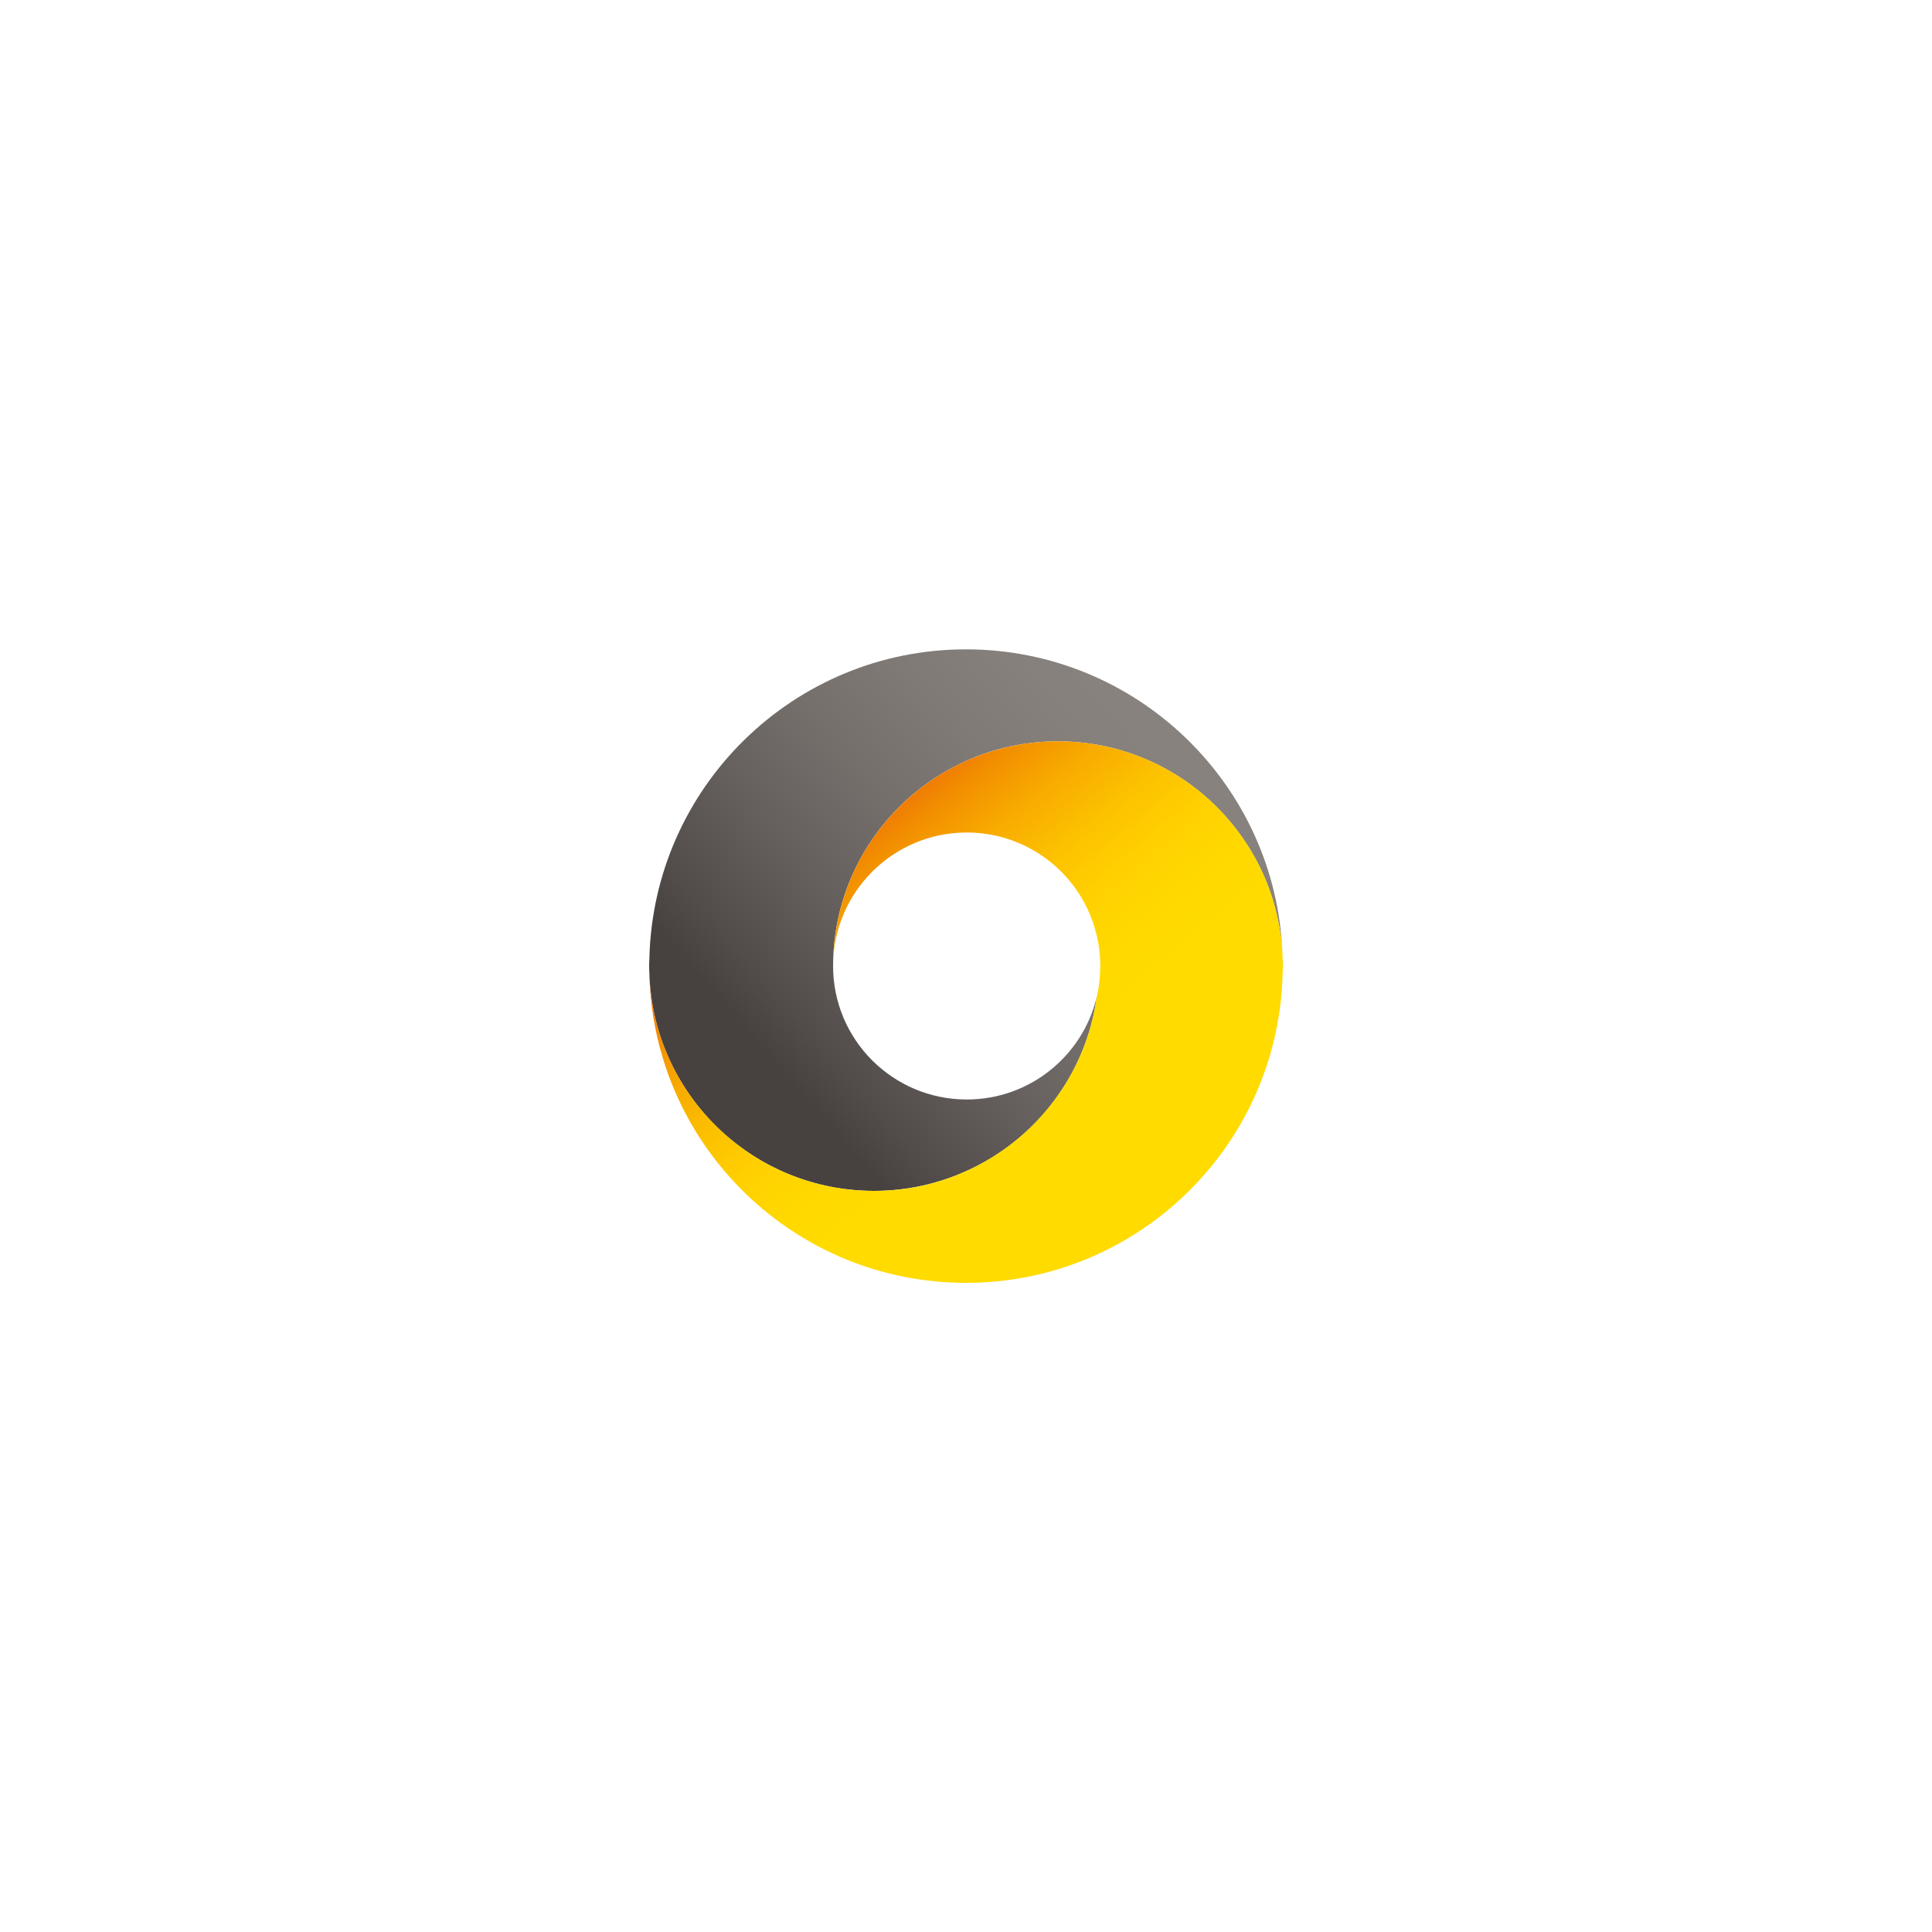
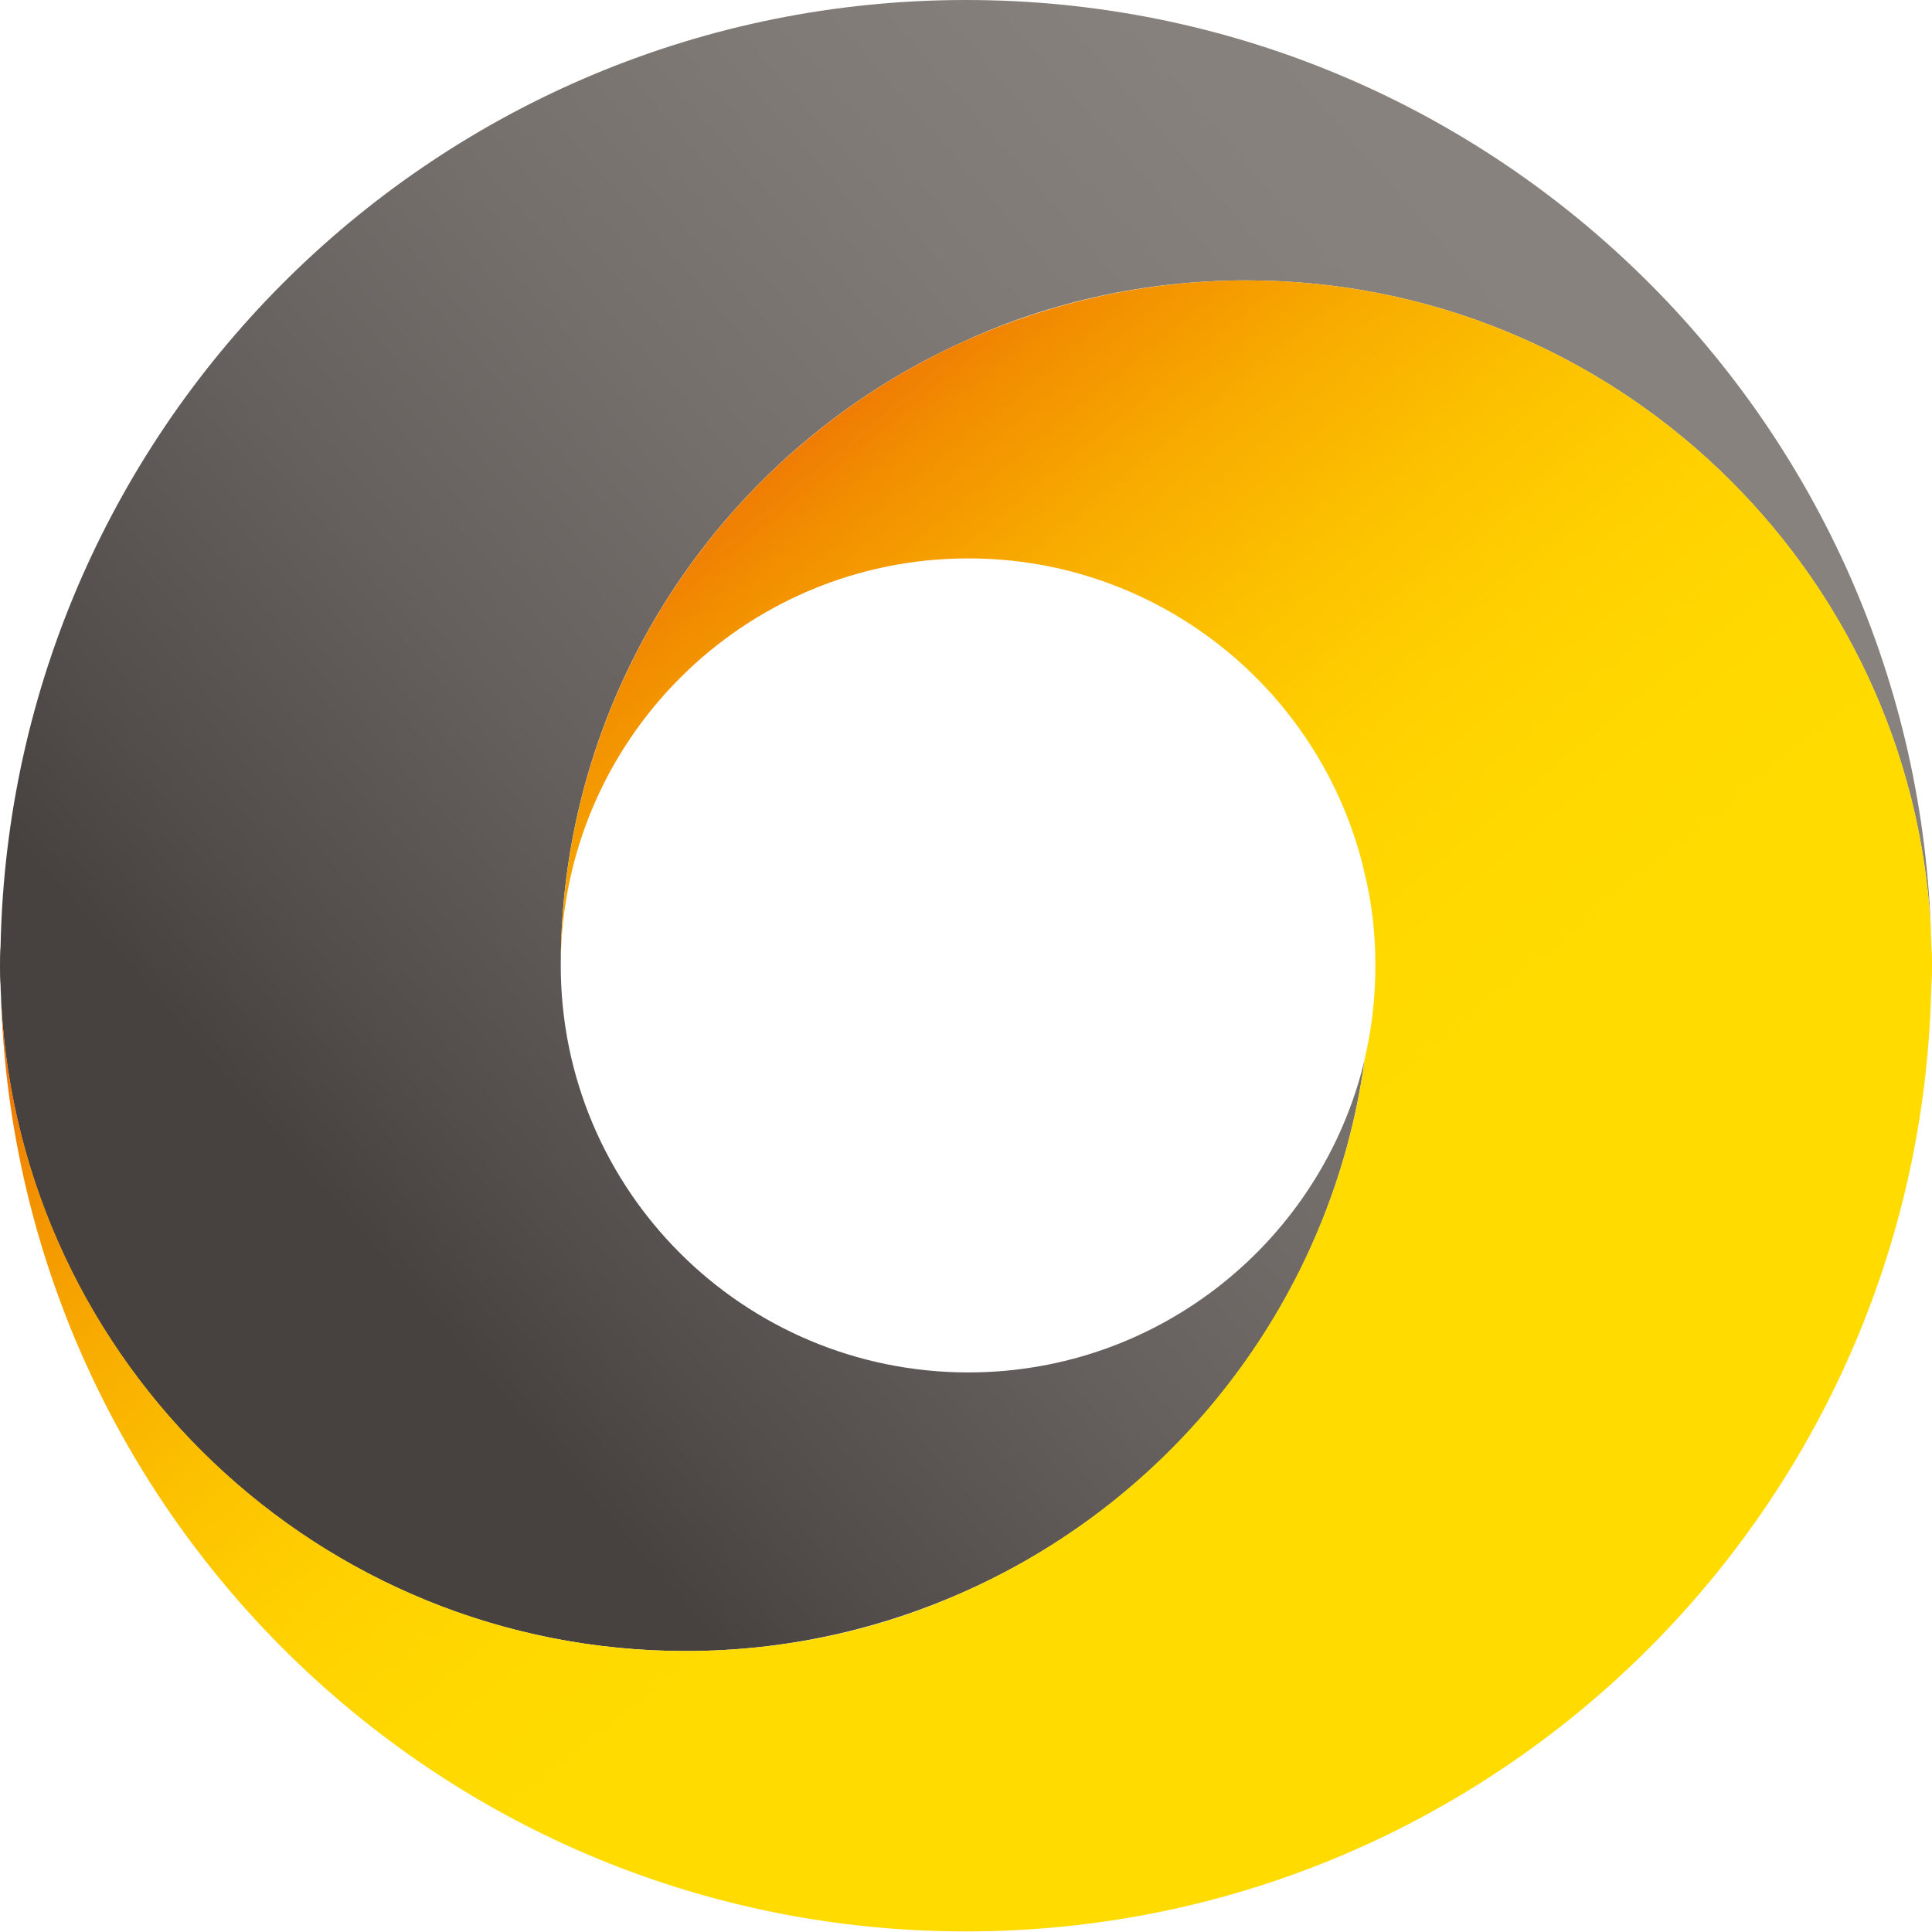
- <svg xmlns="http://www.w3.org/2000/svg" version="1.1" id="Слой_1" x="0px" y="0px" viewBox="0 0 1000 1000" style="enable-background:new 0 0 1000 1000;" xml:space="preserve">
-   <style type="text/css">
+ <svg xmlns="http://www.w3.org/2000/svg" version="1.1" id="Слой_1" x="0px" y="0px" viewBox="0 0 328 328" xml:space="preserve" width="328" height="328">
+   <defs id="defs54" />
+   <style type="text/css" id="style9">
	.st0{fill:url(#SVGID_1_);}
	.st1{fill:url(#SVGID_2_);}
</style>
-   <g>
+   <g id="g49" transform="translate(-336,-336.1)">
    <linearGradient id="SVGID_1_" gradientUnits="userSpaceOnUse" x1="398.364" y1="547.857" x2="636.969" y2="340.256">
-       <stop offset="0" style="stop-color:#474240" />
-       <stop offset="8.066373e-02" style="stop-color:#524D4A" />
-       <stop offset="0.251" style="stop-color:#65605D" />
-       <stop offset="0.42" style="stop-color:#756F6C" />
-       <stop offset="0.587" style="stop-color:#807A76" />
-       <stop offset="0.75" style="stop-color:#86817C" />
-       <stop offset="0.905" style="stop-color:#88837F" />
+       <stop offset="0" style="stop-color:#474240" id="stop11" />
+       <stop offset="8.066373e-02" style="stop-color:#524D4A" id="stop13" />
+       <stop offset="0.251" style="stop-color:#65605D" id="stop15" />
+       <stop offset="0.42" style="stop-color:#756F6C" id="stop17" />
+       <stop offset="0.587" style="stop-color:#807A76" id="stop19" />
+       <stop offset="0.75" style="stop-color:#86817C" id="stop21" />
+       <stop offset="0.905" style="stop-color:#88837F" id="stop23" />
    </linearGradient>
-     <path class="st0" d="M431.2,500c0,38.2,31,69.1,69.2,69.1c32.7,0,60.1-22.7,67.3-53.2c-5.5,40.4-31.7,74.2-67.7,90.3   c-14.5,6.5-30.6,10.2-47.6,10.2c-62.2,0-113-48.7-116.2-110.1c0-1-0.1-2-0.1-2.9c-0.1-1.1-0.1-2.2-0.1-3.3c0-1.1,0-2.2,0.1-3.4   c1.8-89,74.5-160.6,163.9-160.6c88.4,0,160.6,70,163.8,157.7c-3.3-61.4-54.1-110.1-116.2-110.1c-16.9,0-33.1,3.6-47.6,10.2   C459.5,412,431.2,452.7,431.2,500z" />
-     <g>
+     <path class="st0" d="m 431.2,500 c 0,38.2 31,69.1 69.2,69.1 32.7,0 60.1,-22.7 67.3,-53.2 -5.5,40.4 -31.7,74.2 -67.7,90.3 -14.5,6.5 -30.6,10.2 -47.6,10.2 -62.2,0 -113,-48.7 -116.2,-110.1 0,-1 -0.1,-2 -0.1,-2.9 -0.1,-1.1 -0.1,-2.2 -0.1,-3.3 0,-1.1 0,-2.2 0.1,-3.4 1.8,-89 74.5,-160.6 163.9,-160.6 88.4,0 160.6,70 163.8,157.7 -3.3,-61.4 -54.1,-110.1 -116.2,-110.1 -16.9,0 -33.1,3.6 -47.6,10.2 -40.5,18.1 -68.8,58.8 -68.8,106.1 z" id="path26" style="fill:url(#SVGID_1_)" />
+     <g id="g47">
      <linearGradient id="SVGID_2_" gradientUnits="userSpaceOnUse" x1="537.63" y1="554.29" x2="392.756" y2="378.107">
-         <stop offset="0" style="stop-color:#FFDB00" />
-         <stop offset="0.117" style="stop-color:#FFD800" />
-         <stop offset="0.238" style="stop-color:#FFD000" />
-         <stop offset="0.36" style="stop-color:#FCC100" />
-         <stop offset="0.483" style="stop-color:#F8AC00" />
-         <stop offset="0.607" style="stop-color:#F28F00" />
-         <stop offset="0.73" style="stop-color:#EC6809" />
-         <stop offset="0.812" style="stop-color:#E84610" />
+         <stop offset="0" style="stop-color:#FFDB00" id="stop28" />
+         <stop offset="0.117" style="stop-color:#FFD800" id="stop30" />
+         <stop offset="0.238" style="stop-color:#FFD000" id="stop32" />
+         <stop offset="0.36" style="stop-color:#FCC100" id="stop34" />
+         <stop offset="0.483" style="stop-color:#F8AC00" id="stop36" />
+         <stop offset="0.607" style="stop-color:#F28F00" id="stop38" />
+         <stop offset="0.73" style="stop-color:#EC6809" id="stop40" />
+         <stop offset="0.812" style="stop-color:#E84610" id="stop42" />
      </linearGradient>
-       <path class="st1" d="M664,500c0,1.1,0,2.2-0.1,3.3c0,1-0.1,2-0.1,2.9C660.6,593.9,588.4,664,500,664    c-88.5,0-160.6-70.1-163.8-157.7c3.3,61.4,54.1,110.1,116.2,110.1c17,0,33.1-3.6,47.6-10.2c35.9-16.1,62.2-50,67.7-90.3    c0,0,0-0.1,0-0.1c1.2-5.1,1.8-10.3,1.8-15.8c0-5.5-0.6-10.8-1.9-15.9c0,0,0-0.1,0-0.1c-7.2-30.5-34.6-53.1-67.2-53.1    c-38.2,0-69.2,31-69.2,69.2c0-47.3,28.2-88,68.8-106.2c14.5-6.5,30.7-10.2,47.6-10.2c62.1,0,113,48.7,116.2,110.1    c0,1,0.1,2,0.1,2.9C664,497.8,664,498.9,664,500z" />
+       <path class="st1" d="m 664,500 c 0,1.1 0,2.2 -0.1,3.3 0,1 -0.1,2 -0.1,2.9 C 660.6,593.9 588.4,664 500,664 411.5,664 339.4,593.9 336.2,506.3 c 3.3,61.4 54.1,110.1 116.2,110.1 17,0 33.1,-3.6 47.6,-10.2 35.9,-16.1 62.2,-50 67.7,-90.3 0,0 0,-0.1 0,-0.1 1.2,-5.1 1.8,-10.3 1.8,-15.8 0,-5.5 -0.6,-10.8 -1.9,-15.9 0,0 0,-0.1 0,-0.1 -7.2,-30.5 -34.6,-53.1 -67.2,-53.1 -38.2,0 -69.2,31 -69.2,69.2 0,-47.3 28.2,-88 68.8,-106.2 14.5,-6.5 30.7,-10.2 47.6,-10.2 62.1,0 113,48.7 116.2,110.1 0,1 0.1,2 0.1,2.9 0.1,1.1 0.1,2.2 0.1,3.3 z" id="path45" style="fill:url(#SVGID_2_)" />
    </g>
  </g>
</svg>
